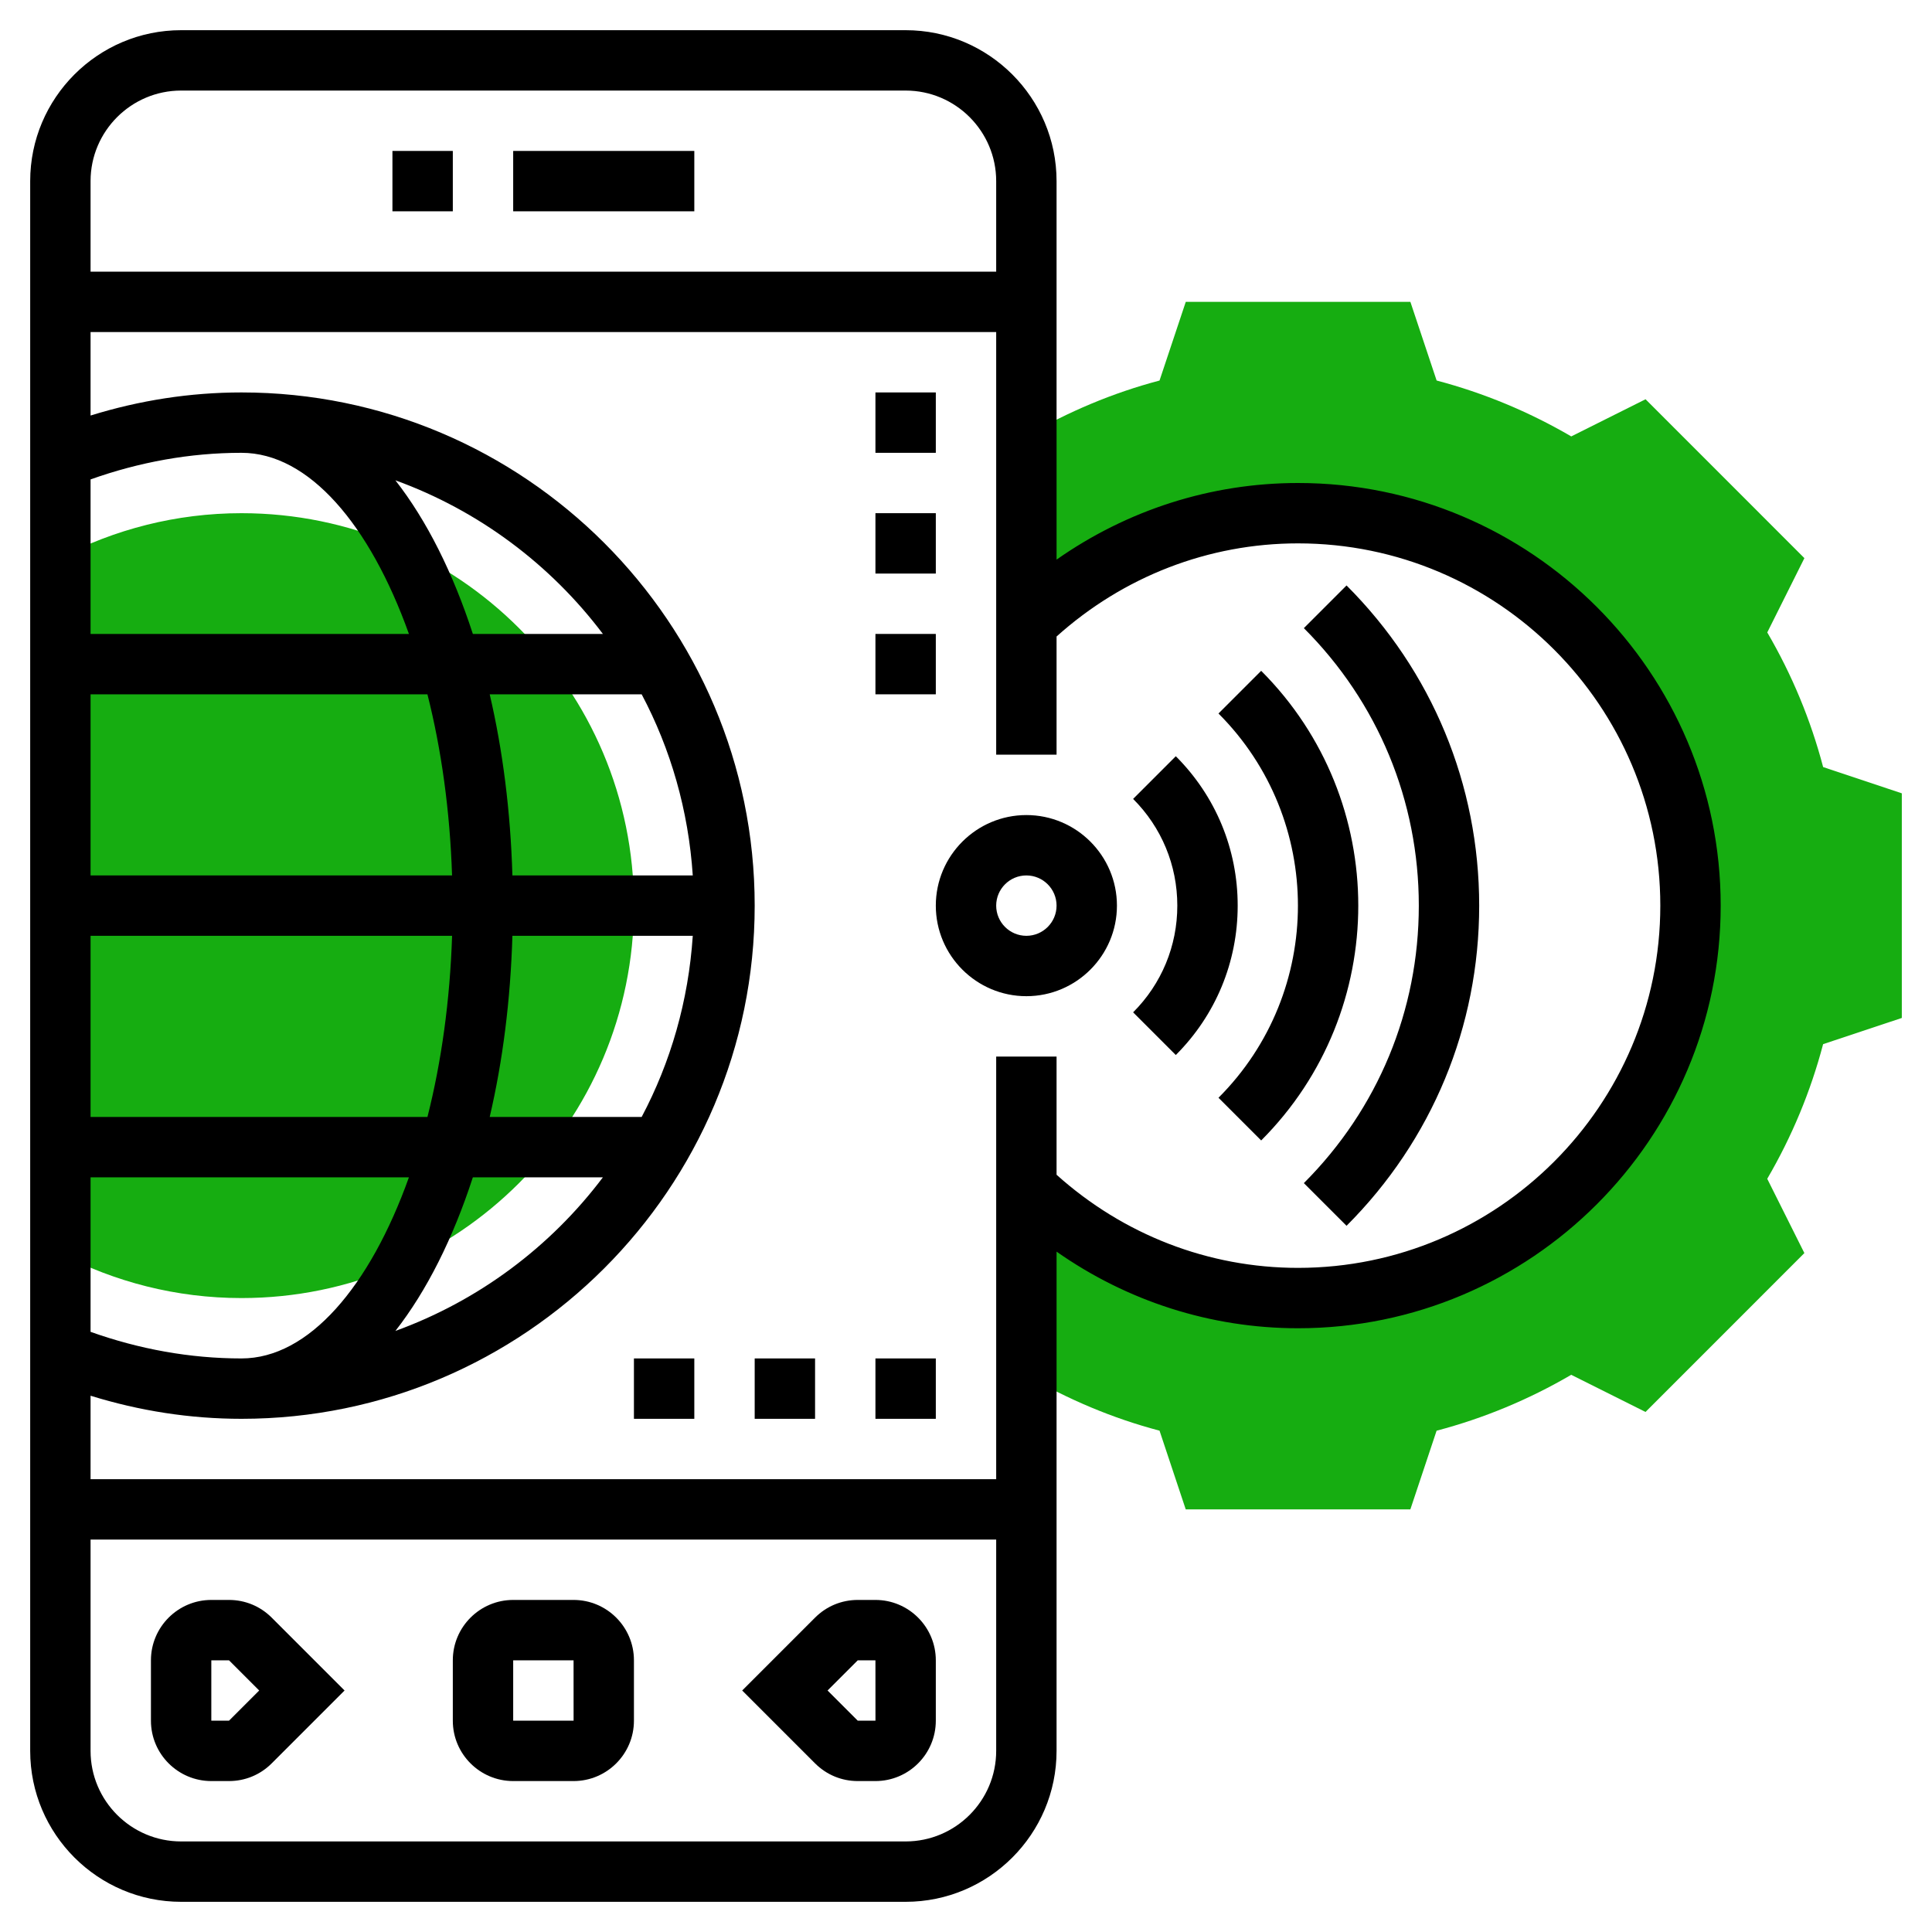
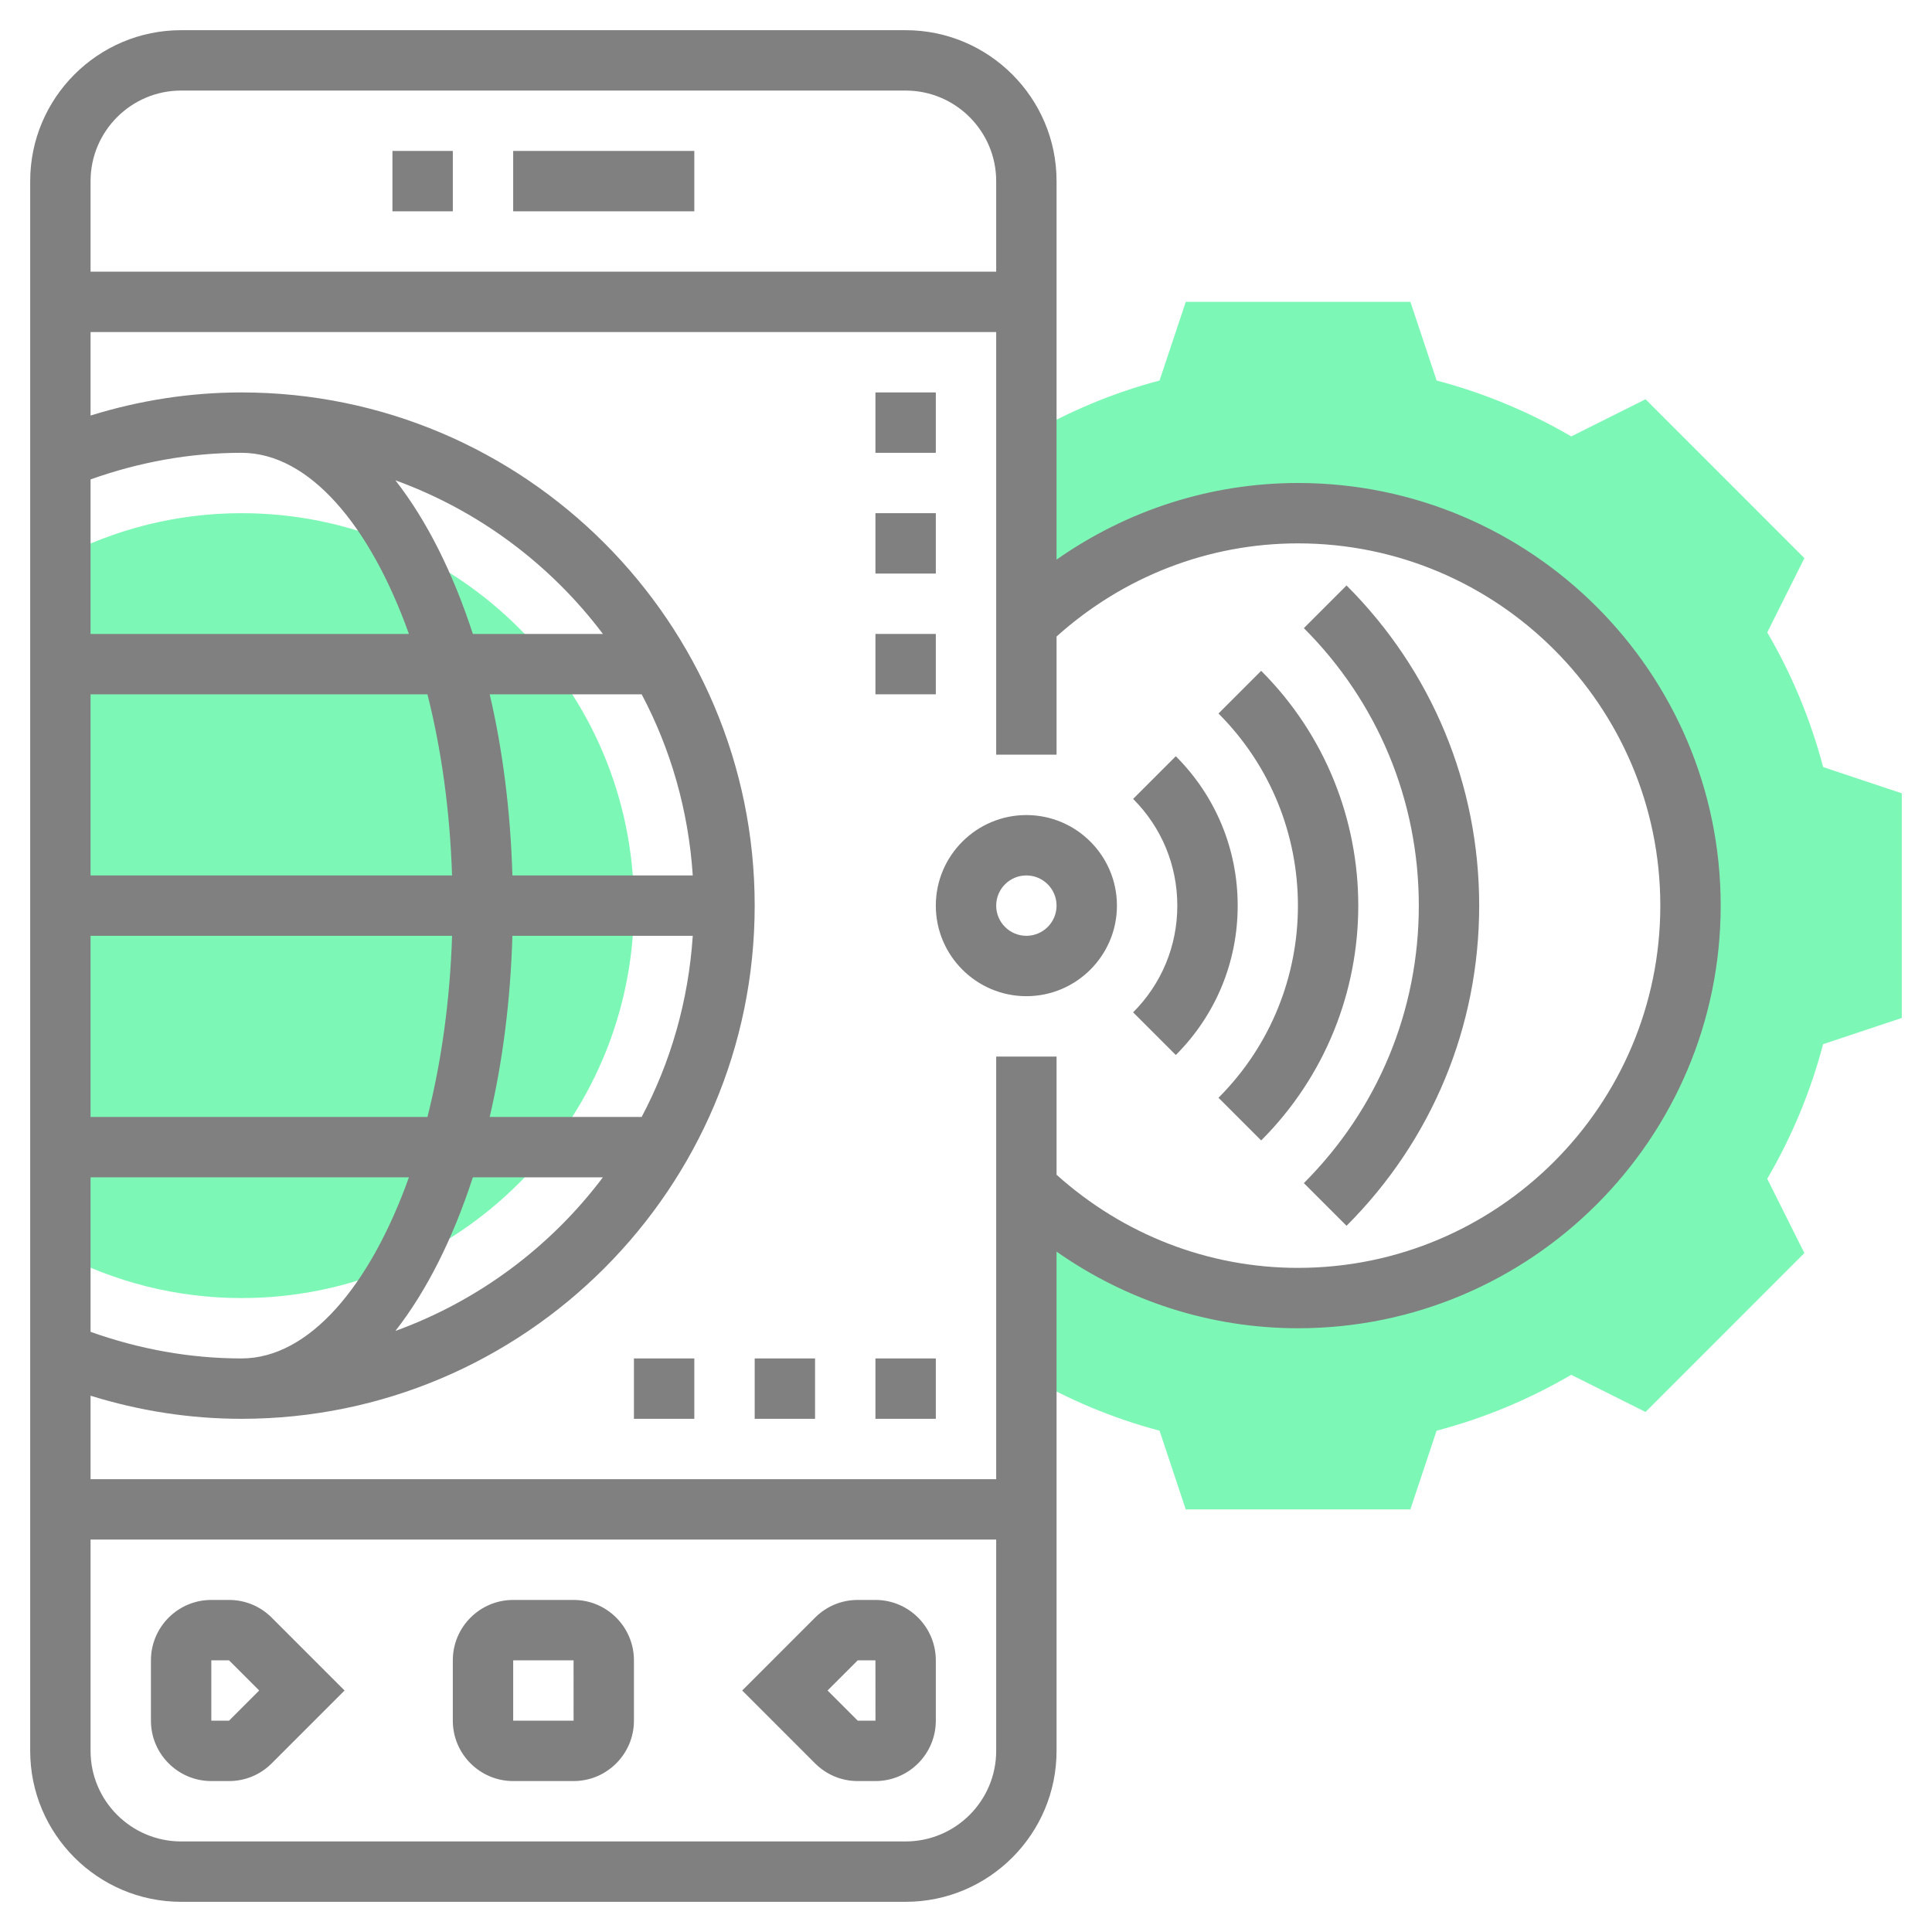
<svg xmlns="http://www.w3.org/2000/svg" version="1.1" width="512" height="512" x="0" y="0" viewBox="0 0 64 64" style="enable-background:new 0 0 512 512" xml:space="preserve" class="">
  <g>
    <g>
      <g>
-         <path d="m8 17c-2.166 0-4.204.537-6 1.474v23.051c1.796.938 3.834 1.475 6 1.475 7.18 0 13-5.82 13-13s-5.82-13-13-13z" fill="#16ad11" data-original="#f0bc5e" style="" />
+         <path d="m8 17c-2.166 0-4.204.537-6 1.474v23.051c1.796.938 3.834 1.475 6 1.475 7.18 0 13-5.82 13-13s-5.82-13-13-13z" fill="#7df7b6" data-original="#f0bc5e" style="" class="" />
      </g>
      <g>
-         <path d="m60.394 25.41c-.411-1.561-1.032-3.057-1.851-4.46l1.23-2.461-5.262-5.263-2.461 1.231c-1.403-.819-2.899-1.44-4.46-1.852l-.869-2.605h-7.441l-.869 2.606c-1.545.407-3.021 1.031-4.411 1.837v6.189c2.336-2.245 5.504-3.632 9-3.632 7.18 0 13 5.82 13 13s-5.82 13-13 13c-3.496 0-6.664-1.387-9-3.633v6.189c1.39.806 2.865 1.43 4.411 1.837l.868 2.607h7.441l.869-2.606c1.561-.411 3.057-1.032 4.46-1.852l2.461 1.231 5.262-5.263-1.23-2.461c.819-1.403 1.44-2.899 1.851-4.46l2.607-.868v-7.441z" fill="#16ad11" data-original="#f0bc5e" style="" />
+         <path d="m60.394 25.41c-.411-1.561-1.032-3.057-1.851-4.46l1.23-2.461-5.262-5.263-2.461 1.231c-1.403-.819-2.899-1.44-4.46-1.852l-.869-2.605h-7.441l-.869 2.606c-1.545.407-3.021 1.031-4.411 1.837v6.189c2.336-2.245 5.504-3.632 9-3.632 7.18 0 13 5.82 13 13s-5.82 13-13 13c-3.496 0-6.664-1.387-9-3.633v6.189c1.39.806 2.865 1.43 4.411 1.837l.868 2.607h7.441l.869-2.606c1.561-.411 3.057-1.032 4.46-1.852l2.461 1.231 5.262-5.263-1.23-2.461c.819-1.403 1.44-2.899 1.851-4.46l2.607-.868v-7.441z" fill="#7df7b6" data-original="#f0bc5e" style="" class="" />
      </g>
      <g>
-         <path d="m17 5h6v2h-6z" fill="#000000" data-original="#000000" style="" />
-         <path d="m13 5h2v2h-2z" fill="#000000" data-original="#000000" style="" />
-         <path d="m7.586 53h-.586c-1.103 0-2 .897-2 2v2c0 1.103.897 2 2 2h.586c.534 0 1.036-.208 1.414-.586l2.414-2.414-2.414-2.414c-.378-.378-.88-.586-1.414-.586zm0 4h-.586v-2h.586l1 1z" fill="#000000" data-original="#000000" style="" />
-         <path d="m19 53h-2c-1.103 0-2 .897-2 2v2c0 1.103.897 2 2 2h2c1.103 0 2-.897 2-2v-2c0-1.103-.897-2-2-2zm-2 4v-2h2l.001 2z" fill="#000000" data-original="#000000" style="" />
-         <path d="m29 53h-.586c-.534 0-1.036.208-1.414.586l-2.414 2.414 2.414 2.414c.378.378.88.586 1.414.586h.586c1.103 0 2-.897 2-2v-2c0-1.103-.897-2-2-2zm-.586 4-1-1 1-1h.586l.001 2z" fill="#000000" data-original="#000000" style="" />
-         <path d="m34 27c-1.654 0-3 1.346-3 3s1.346 3 3 3 3-1.346 3-3-1.346-3-3-3zm0 4c-.551 0-1-.448-1-1s.449-1 1-1 1 .448 1 1-.449 1-1 1z" fill="#000000" data-original="#000000" style="" />
-         <path d="m38.95 25.051-1.414 1.414c.944.944 1.464 2.2 1.464 3.535s-.52 2.591-1.464 3.535l1.414 1.414c1.322-1.322 2.05-3.079 2.05-4.949s-.728-3.627-2.05-4.949z" fill="#000000" data-original="#000000" style="" />
-         <path d="m41.778 22.222-1.414 1.414c3.509 3.51 3.509 9.219 0 12.729l1.414 1.414c4.289-4.29 4.289-11.268 0-15.557z" fill="#000000" data-original="#000000" style="" />
-         <path d="m43.192 20.808c2.455 2.455 3.808 5.719 3.808 9.192s-1.353 6.737-3.808 9.192l1.414 1.414c2.833-2.833 4.394-6.599 4.394-10.606s-1.561-7.773-4.394-10.606z" fill="#000000" data-original="#000000" style="" />
-         <path d="m43 16c-2.893 0-5.662.898-8 2.538v-12.538c0-2.757-2.243-5-5-5h-24c-2.757 0-5 2.243-5 5v52c0 2.757 2.243 5 5 5h24c2.757 0 5-2.243 5-5v-16.538c2.338 1.64 5.107 2.538 8 2.538 7.72 0 14-6.28 14-14s-6.28-14-14-14zm-37-13h24c1.654 0 3 1.346 3 3v3h-30v-3c0-1.654 1.346-3 3-3zm-3 28h11.976c-.07 2.142-.354 4.179-.816 6h-11.16zm0-2v-6h11.159c.462 1.821.746 3.858.816 6zm0 10h10.546c-1.292 3.613-3.314 6-5.546 6-1.709 0-3.385-.307-5-.881zm12.664 0h4.308c-1.736 2.304-4.115 4.087-6.874 5.089 1.038-1.327 1.908-3.066 2.566-5.089zm5.592-2h-5.034c.43-1.84.689-3.861.752-6h5.975c-.143 2.155-.732 4.188-1.693 6zm-4.282-8c-.063-2.139-.322-4.16-.752-6h5.034c.961 1.812 1.55 3.845 1.693 6zm-1.31-8c-.658-2.023-1.528-3.762-2.566-5.089 2.759 1.002 5.137 2.785 6.874 5.089zm-2.118 0h-10.546v-5.119c1.615-.574 3.291-.881 5-.881 2.232 0 4.254 2.387 5.546 6zm16.454 40h-24c-1.654 0-3-1.346-3-3v-7h30v7c0 1.654-1.346 3-3 3zm13-19c-2.97 0-5.79-1.1-8-3.085v-3.915h-2v14h-30v-2.765c1.623.503 3.298.765 5 .765 9.374 0 17-7.626 17-17s-7.626-17-17-17c-1.702 0-3.377.262-5 .765v-2.765h30v14h2v-3.915c2.21-1.985 5.03-3.085 8-3.085 6.617 0 12 5.383 12 12s-5.383 12-12 12z" fill="#000000" data-original="#000000" style="" />
-         <path d="m25 45h2v2h-2z" fill="#000000" data-original="#000000" style="" />
-         <path d="m21 45h2v2h-2z" fill="#000000" data-original="#000000" style="" />
-         <path d="m29 45h2v2h-2z" fill="#000000" data-original="#000000" style="" />
-         <path d="m29 13h2v2h-2z" fill="#000000" data-original="#000000" style="" />
-         <path d="m29 21h2v2h-2z" fill="#000000" data-original="#000000" style="" />
-         <path d="m29 17h2v2h-2z" fill="#000000" data-original="#000000" style="" />
+         <path d="m17 5h6v2h-6z" fill="#808080" data-original="#000000" style="" class="" />
+         <path d="m13 5h2v2h-2z" fill="#808080" data-original="#000000" style="" class="" />
+         <path d="m7.586 53h-.586c-1.103 0-2 .897-2 2v2c0 1.103.897 2 2 2h.586c.534 0 1.036-.208 1.414-.586l2.414-2.414-2.414-2.414c-.378-.378-.88-.586-1.414-.586zm0 4h-.586v-2h.586l1 1z" fill="#808080" data-original="#000000" style="" class="" />
+         <path d="m19 53h-2c-1.103 0-2 .897-2 2v2c0 1.103.897 2 2 2h2c1.103 0 2-.897 2-2v-2c0-1.103-.897-2-2-2zm-2 4v-2h2l.001 2z" fill="#808080" data-original="#000000" style="" class="" />
+         <path d="m29 53h-.586c-.534 0-1.036.208-1.414.586l-2.414 2.414 2.414 2.414c.378.378.88.586 1.414.586h.586c1.103 0 2-.897 2-2v-2c0-1.103-.897-2-2-2zm-.586 4-1-1 1-1h.586l.001 2z" fill="#808080" data-original="#000000" style="" class="" />
+         <path d="m34 27c-1.654 0-3 1.346-3 3s1.346 3 3 3 3-1.346 3-3-1.346-3-3-3zm0 4c-.551 0-1-.448-1-1s.449-1 1-1 1 .448 1 1-.449 1-1 1z" fill="#808080" data-original="#000000" style="" class="" />
+         <path d="m38.95 25.051-1.414 1.414c.944.944 1.464 2.2 1.464 3.535s-.52 2.591-1.464 3.535l1.414 1.414c1.322-1.322 2.05-3.079 2.05-4.949s-.728-3.627-2.05-4.949z" fill="#808080" data-original="#000000" style="" class="" />
+         <path d="m41.778 22.222-1.414 1.414c3.509 3.51 3.509 9.219 0 12.729l1.414 1.414c4.289-4.29 4.289-11.268 0-15.557z" fill="#808080" data-original="#000000" style="" class="" />
+         <path d="m43.192 20.808c2.455 2.455 3.808 5.719 3.808 9.192s-1.353 6.737-3.808 9.192l1.414 1.414c2.833-2.833 4.394-6.599 4.394-10.606s-1.561-7.773-4.394-10.606z" fill="#808080" data-original="#000000" style="" class="" />
+         <path d="m43 16c-2.893 0-5.662.898-8 2.538v-12.538c0-2.757-2.243-5-5-5h-24c-2.757 0-5 2.243-5 5v52c0 2.757 2.243 5 5 5h24c2.757 0 5-2.243 5-5v-16.538c2.338 1.64 5.107 2.538 8 2.538 7.72 0 14-6.28 14-14s-6.28-14-14-14zm-37-13h24c1.654 0 3 1.346 3 3v3h-30v-3c0-1.654 1.346-3 3-3zm-3 28h11.976c-.07 2.142-.354 4.179-.816 6h-11.16zm0-2v-6h11.159c.462 1.821.746 3.858.816 6zm0 10h10.546c-1.292 3.613-3.314 6-5.546 6-1.709 0-3.385-.307-5-.881zm12.664 0h4.308c-1.736 2.304-4.115 4.087-6.874 5.089 1.038-1.327 1.908-3.066 2.566-5.089zm5.592-2h-5.034c.43-1.84.689-3.861.752-6h5.975c-.143 2.155-.732 4.188-1.693 6zm-4.282-8c-.063-2.139-.322-4.16-.752-6h5.034c.961 1.812 1.55 3.845 1.693 6zm-1.31-8c-.658-2.023-1.528-3.762-2.566-5.089 2.759 1.002 5.137 2.785 6.874 5.089zm-2.118 0h-10.546v-5.119c1.615-.574 3.291-.881 5-.881 2.232 0 4.254 2.387 5.546 6zm16.454 40h-24c-1.654 0-3-1.346-3-3v-7h30v7c0 1.654-1.346 3-3 3zm13-19c-2.97 0-5.79-1.1-8-3.085v-3.915h-2v14h-30v-2.765c1.623.503 3.298.765 5 .765 9.374 0 17-7.626 17-17s-7.626-17-17-17c-1.702 0-3.377.262-5 .765v-2.765h30v14h2v-3.915c2.21-1.985 5.03-3.085 8-3.085 6.617 0 12 5.383 12 12s-5.383 12-12 12z" fill="#808080" data-original="#000000" style="" class="" />
+         <path d="m25 45h2v2h-2z" fill="#808080" data-original="#000000" style="" class="" />
+         <path d="m21 45h2v2h-2z" fill="#808080" data-original="#000000" style="" class="" />
+         <path d="m29 45h2v2h-2z" fill="#808080" data-original="#000000" style="" class="" />
+         <path d="m29 13h2v2h-2z" fill="#808080" data-original="#000000" style="" class="" />
+         <path d="m29 21h2v2h-2z" fill="#808080" data-original="#000000" style="" class="" />
+         <path d="m29 17h2v2h-2z" fill="#808080" data-original="#000000" style="" class="" />
      </g>
    </g>
  </g>
</svg>
